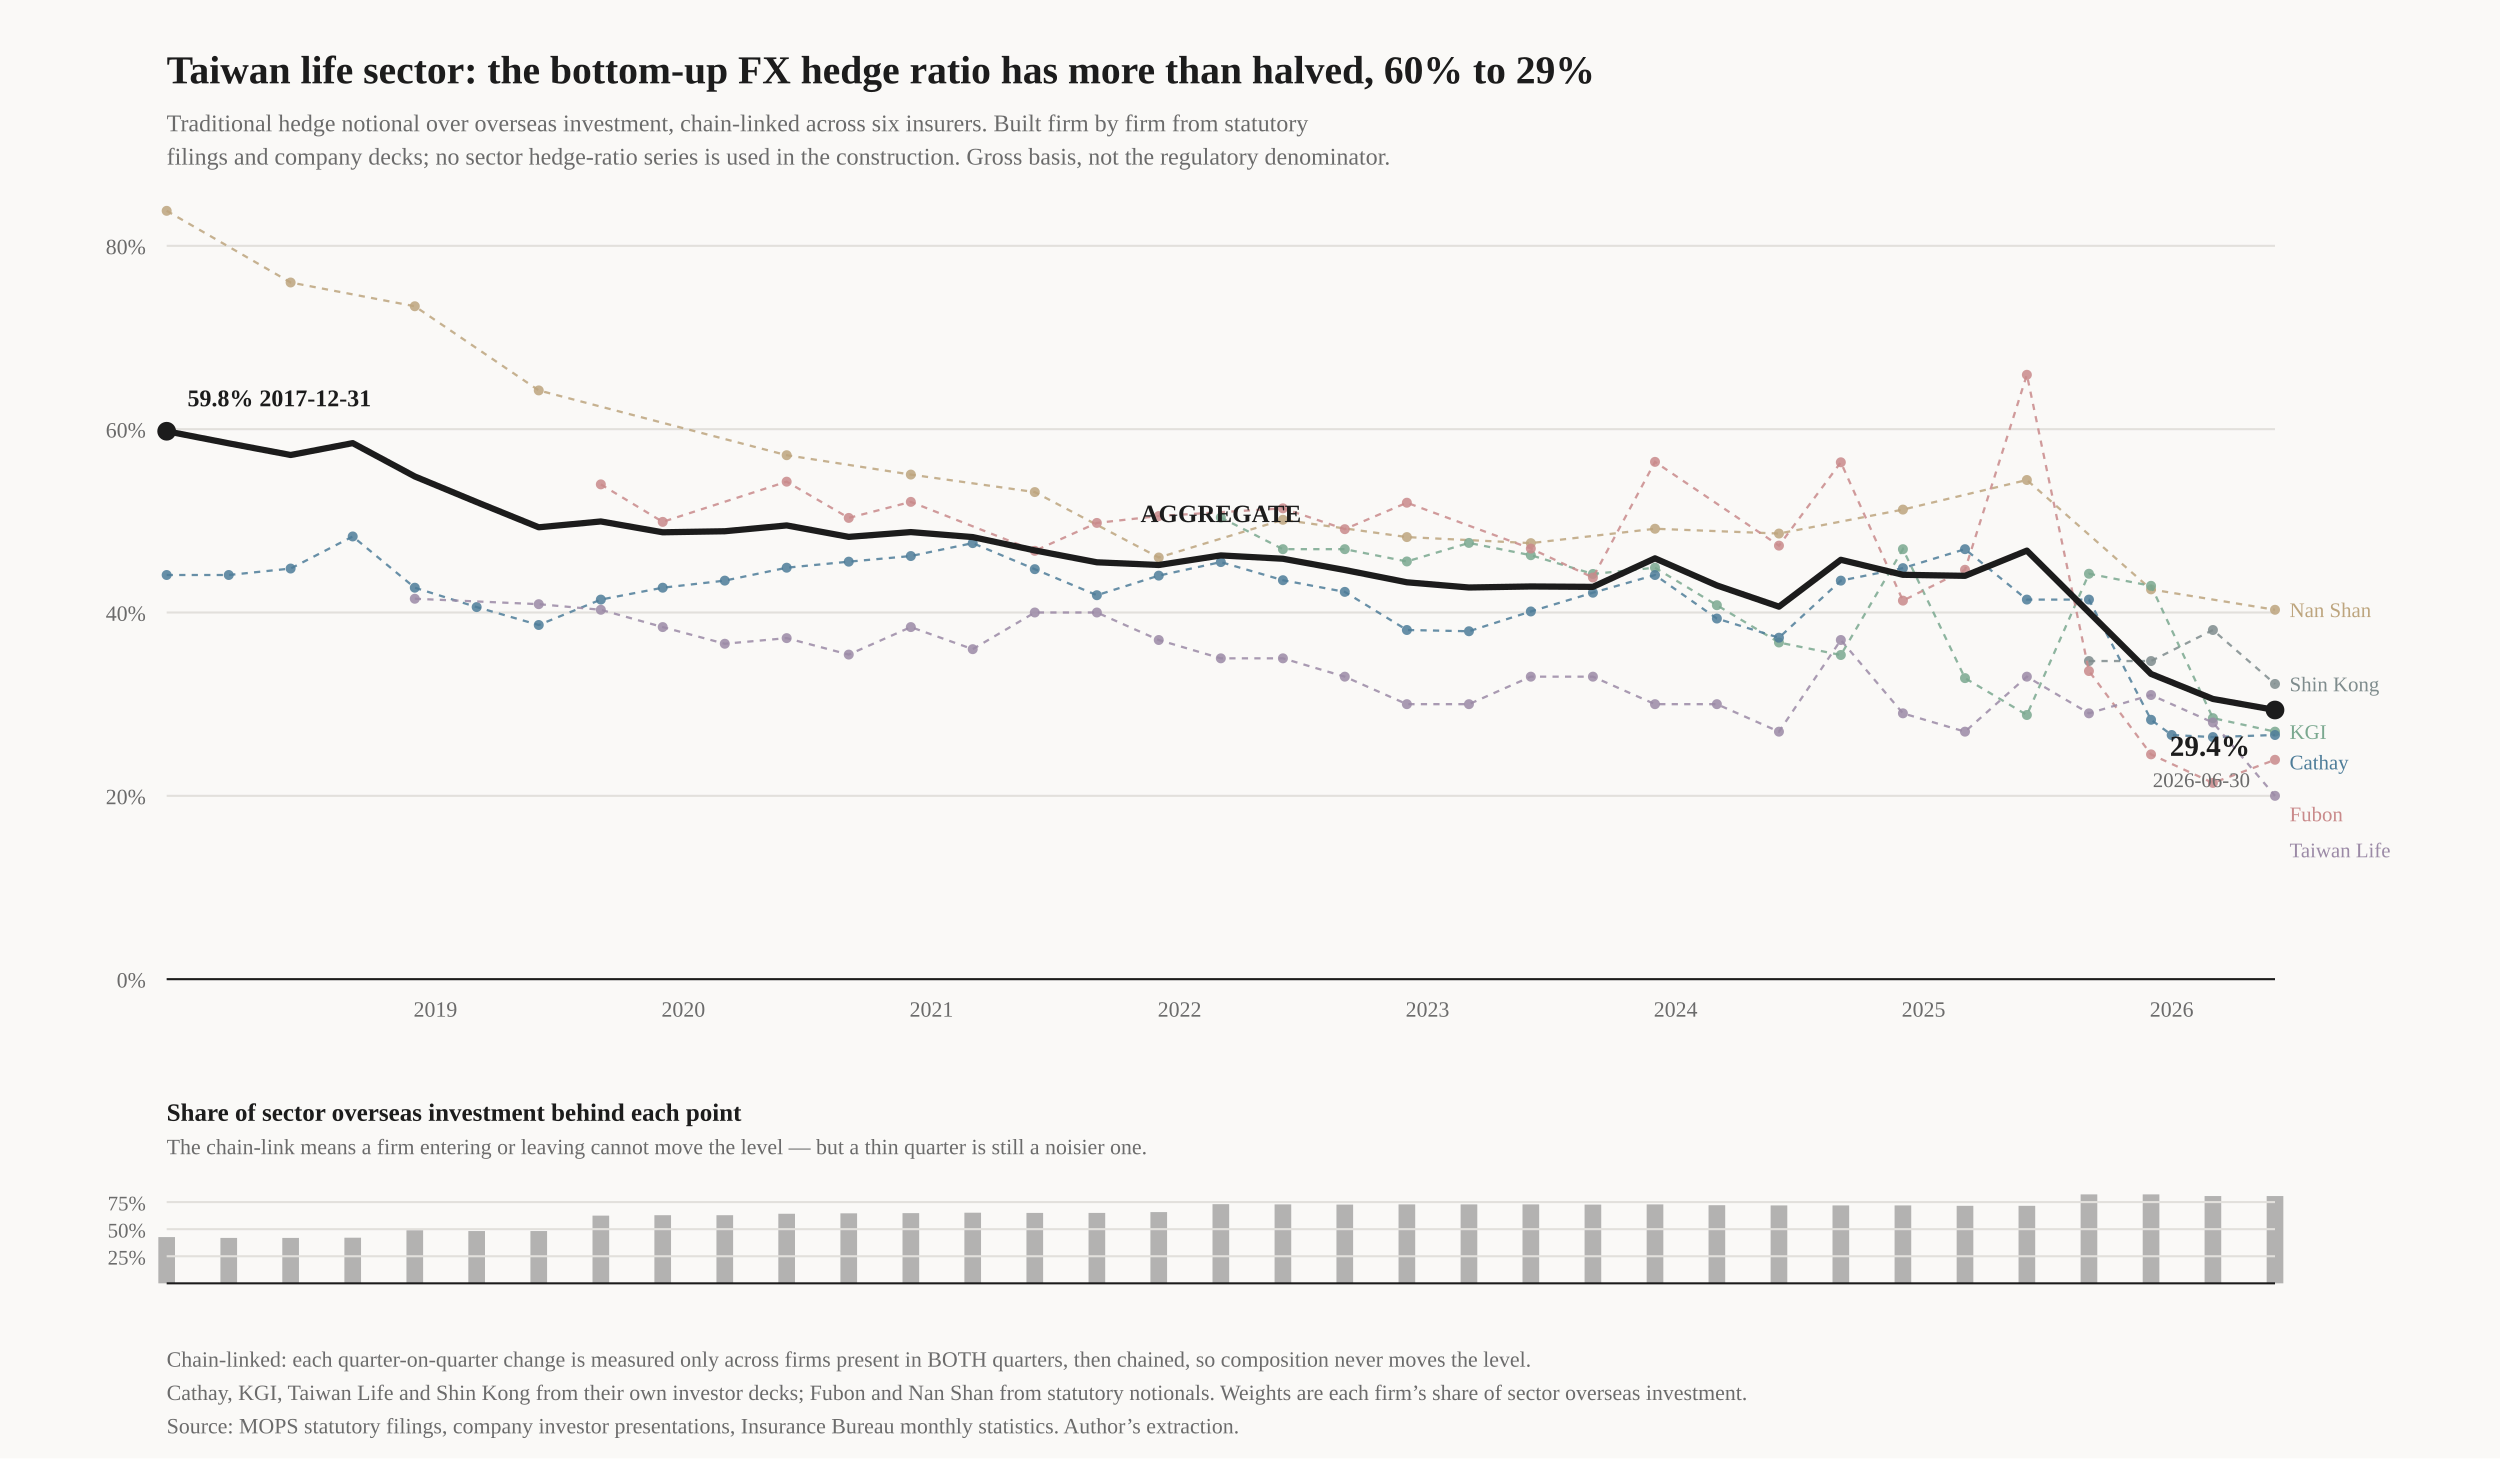
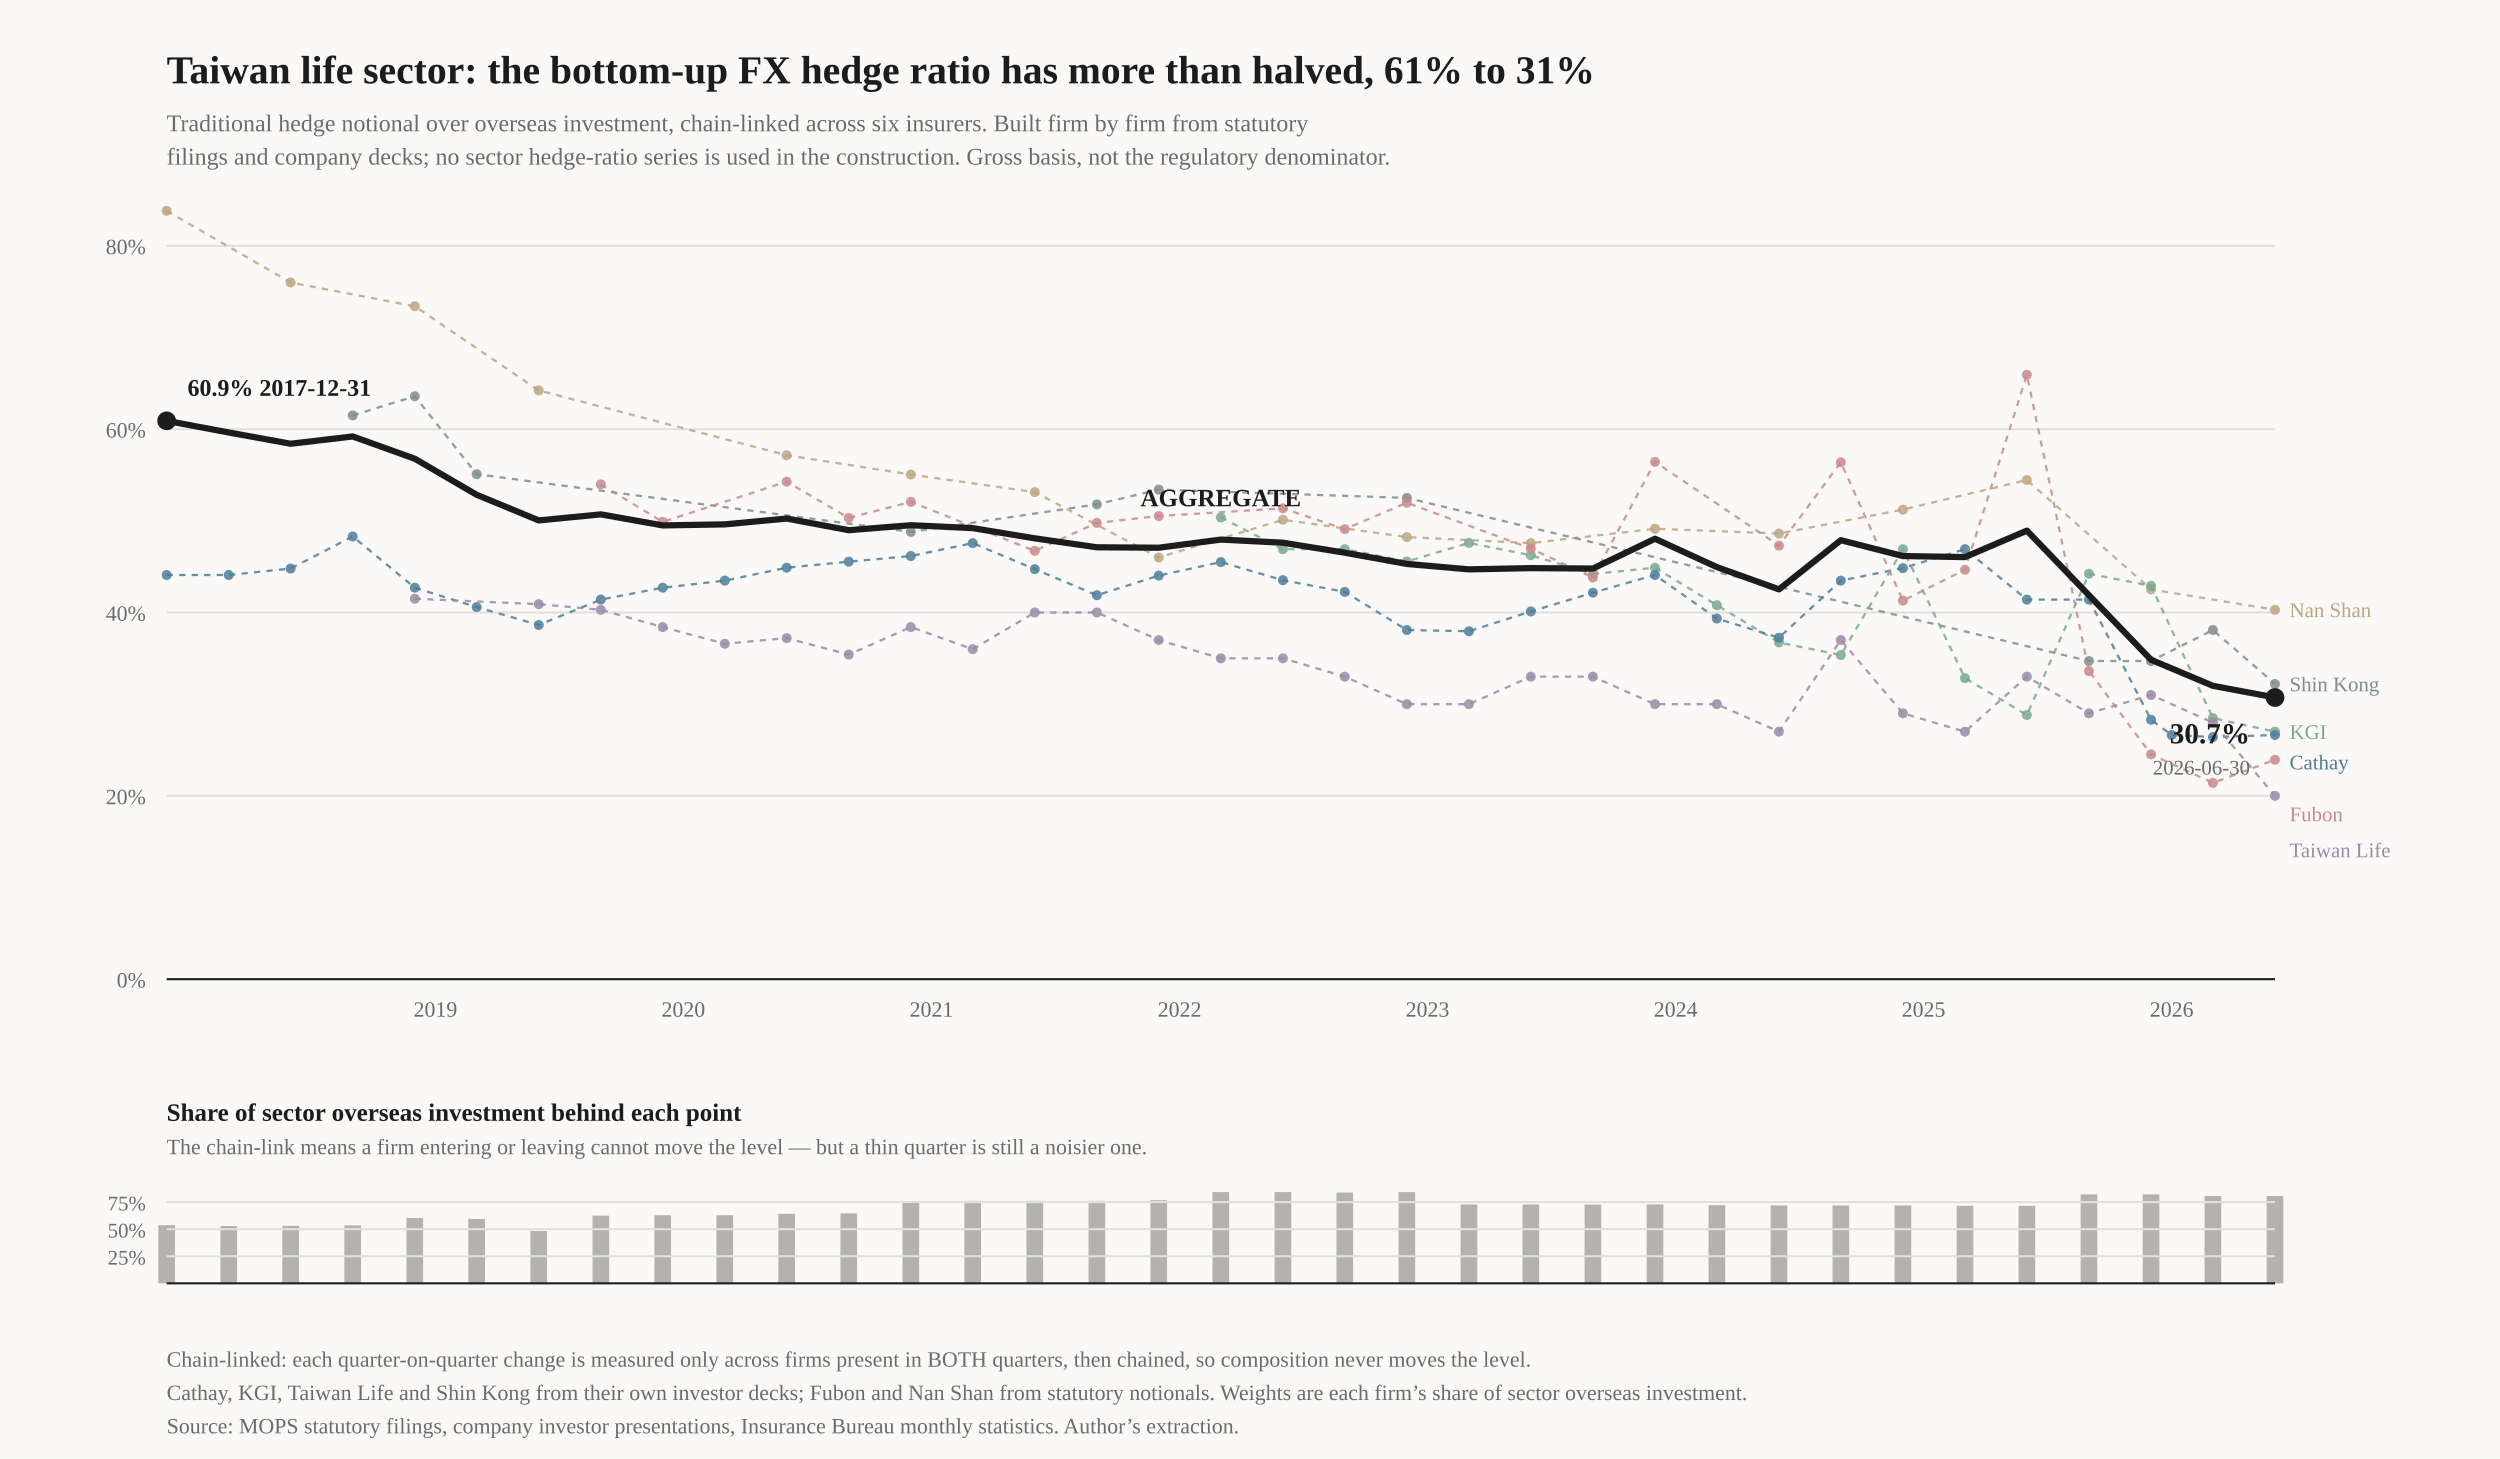
<svg xmlns="http://www.w3.org/2000/svg" width="1200" height="700" viewBox="0 0 1200 700">
  <rect width="1200" height="700" fill="#faf9f7" />
-   <text x="80.0" y="40.0" font-size="19" fill="#1c1c1c" text-anchor="start" font-weight="bold" font-family="Georgia,'Times New Roman',serif">Taiwan life sector: the bottom-up FX hedge ratio has more than halved, 60% to 29%</text>
+   <text x="80.0" y="40.0" font-size="19" fill="#1c1c1c" text-anchor="start" font-weight="bold" font-family="Georgia,'Times New Roman',serif">Taiwan life sector: the bottom-up FX hedge ratio has more than halved, 61% to 31%</text>
  <text x="80.0" y="63.0" font-size="11.5" fill="#6b6b6b" text-anchor="start" font-weight="normal" font-family="Georgia,'Times New Roman',serif">Traditional hedge notional over overseas investment, chain-linked across six insurers. Built firm by firm from statutory</text>
  <text x="80.0" y="79.0" font-size="11.5" fill="#6b6b6b" text-anchor="start" font-weight="normal" font-family="Georgia,'Times New Roman',serif">filings and company decks; no sector hedge-ratio series is used in the construction. Gross basis, not the regulatory denominator.</text>
  <line x1="80" y1="470.0" x2="1092" y2="470.0" stroke="#e2e0dc" stroke-width="1" />
  <text x="70.0" y="474.0" font-size="10.5" fill="#6b6b6b" text-anchor="end" font-weight="normal" font-family="Georgia,'Times New Roman',serif">0%</text>
  <line x1="80" y1="382.0" x2="1092" y2="382.0" stroke="#e2e0dc" stroke-width="1" />
  <text x="70.0" y="386.0" font-size="10.5" fill="#6b6b6b" text-anchor="end" font-weight="normal" font-family="Georgia,'Times New Roman',serif">20%</text>
  <line x1="80" y1="294.0" x2="1092" y2="294.0" stroke="#e2e0dc" stroke-width="1" />
  <text x="70.0" y="298.0" font-size="10.5" fill="#6b6b6b" text-anchor="end" font-weight="normal" font-family="Georgia,'Times New Roman',serif">40%</text>
  <line x1="80" y1="206.0" x2="1092" y2="206.0" stroke="#e2e0dc" stroke-width="1" />
  <text x="70.0" y="210.0" font-size="10.5" fill="#6b6b6b" text-anchor="end" font-weight="normal" font-family="Georgia,'Times New Roman',serif">60%</text>
  <line x1="80" y1="118.0" x2="1092" y2="118.0" stroke="#e2e0dc" stroke-width="1" />
  <text x="70.0" y="122.0" font-size="10.5" fill="#6b6b6b" text-anchor="end" font-weight="normal" font-family="Georgia,'Times New Roman',serif">80%</text>
  <text x="209.0" y="488.0" font-size="10.5" fill="#6b6b6b" text-anchor="middle" font-weight="normal" font-family="Georgia,'Times New Roman',serif">2019</text>
  <text x="328.0" y="488.0" font-size="10.5" fill="#6b6b6b" text-anchor="middle" font-weight="normal" font-family="Georgia,'Times New Roman',serif">2020</text>
  <text x="447.1" y="488.0" font-size="10.5" fill="#6b6b6b" text-anchor="middle" font-weight="normal" font-family="Georgia,'Times New Roman',serif">2021</text>
  <text x="566.2" y="488.0" font-size="10.5" fill="#6b6b6b" text-anchor="middle" font-weight="normal" font-family="Georgia,'Times New Roman',serif">2022</text>
  <text x="685.2" y="488.0" font-size="10.5" fill="#6b6b6b" text-anchor="middle" font-weight="normal" font-family="Georgia,'Times New Roman',serif">2023</text>
  <text x="804.3" y="488.0" font-size="10.5" fill="#6b6b6b" text-anchor="middle" font-weight="normal" font-family="Georgia,'Times New Roman',serif">2024</text>
  <text x="923.3" y="488.0" font-size="10.5" fill="#6b6b6b" text-anchor="middle" font-weight="normal" font-family="Georgia,'Times New Roman',serif">2025</text>
  <text x="1042.4" y="488.0" font-size="10.5" fill="#6b6b6b" text-anchor="middle" font-weight="normal" font-family="Georgia,'Times New Roman',serif">2026</text>
  <line x1="80" y1="470" x2="1092" y2="470" stroke="#1c1c1c" stroke-width="1" />
  <polyline points="80.0,101.2 139.5,135.6 199.1,147.0 258.6,187.4 377.6,218.5 437.2,227.8 496.7,236.2 556.2,267.6 615.8,249.5 675.3,257.8 734.8,260.7 794.4,253.8 853.9,256.1 913.4,244.6 972.9,230.4 1032.5,282.9 1092.0,292.7" fill="none" stroke="#bda57e" stroke-width="1.1" stroke-dasharray="3 3" opacity="0.85" />
  <circle cx="80.0" cy="101.2" r="2.4" fill="#bda57e" opacity="0.85" />
  <circle cx="139.5" cy="135.6" r="2.4" fill="#bda57e" opacity="0.85" />
  <circle cx="199.1" cy="147.0" r="2.4" fill="#bda57e" opacity="0.85" />
  <circle cx="258.6" cy="187.4" r="2.4" fill="#bda57e" opacity="0.85" />
  <circle cx="377.6" cy="218.5" r="2.4" fill="#bda57e" opacity="0.85" />
  <circle cx="437.2" cy="227.8" r="2.4" fill="#bda57e" opacity="0.85" />
  <circle cx="496.7" cy="236.2" r="2.4" fill="#bda57e" opacity="0.85" />
  <circle cx="556.2" cy="267.6" r="2.4" fill="#bda57e" opacity="0.85" />
  <circle cx="615.8" cy="249.5" r="2.4" fill="#bda57e" opacity="0.85" />
  <circle cx="675.3" cy="257.8" r="2.4" fill="#bda57e" opacity="0.85" />
  <circle cx="734.8" cy="260.7" r="2.4" fill="#bda57e" opacity="0.85" />
  <circle cx="794.4" cy="253.8" r="2.4" fill="#bda57e" opacity="0.85" />
  <circle cx="853.9" cy="256.1" r="2.4" fill="#bda57e" opacity="0.85" />
  <circle cx="913.4" cy="244.6" r="2.4" fill="#bda57e" opacity="0.85" />
  <circle cx="972.9" cy="230.4" r="2.4" fill="#bda57e" opacity="0.85" />
  <circle cx="1032.5" cy="282.9" r="2.4" fill="#bda57e" opacity="0.85" />
  <circle cx="1092.0" cy="292.7" r="2.4" fill="#bda57e" opacity="0.85" />
  <text x="1099.0" y="296.2" font-size="10" fill="#bda57e" text-anchor="start" font-weight="normal" font-family="Georgia,'Times New Roman',serif">Nan Shan</text>
-   <polyline points="1002.7,317.3 1032.5,317.3 1062.2,302.4 1092.0,328.3" fill="none" stroke="#7f8c8d" stroke-width="1.1" stroke-dasharray="3 3" opacity="0.85" />
+   <polyline points="169.3,199.4 199.1,190.2 228.8,227.6 437.2,255.3 526.5,242.1 556.2,235.0 675.3,239.0 1002.7,317.3 1032.5,317.3 1062.2,302.4 1092.0,328.3" fill="none" stroke="#7f8c8d" stroke-width="1.1" stroke-dasharray="3 3" opacity="0.85" />
+   <circle cx="169.3" cy="199.4" r="2.4" fill="#7f8c8d" opacity="0.85" />
+   <circle cx="199.1" cy="190.2" r="2.4" fill="#7f8c8d" opacity="0.85" />
+   <circle cx="228.8" cy="227.6" r="2.4" fill="#7f8c8d" opacity="0.85" />
+   <circle cx="437.2" cy="255.3" r="2.4" fill="#7f8c8d" opacity="0.85" />
+   <circle cx="526.5" cy="242.1" r="2.4" fill="#7f8c8d" opacity="0.85" />
+   <circle cx="556.2" cy="235.0" r="2.4" fill="#7f8c8d" opacity="0.85" />
+   <circle cx="675.3" cy="239.0" r="2.4" fill="#7f8c8d" opacity="0.85" />
  <circle cx="1002.7" cy="317.3" r="2.4" fill="#7f8c8d" opacity="0.85" />
  <circle cx="1032.5" cy="317.3" r="2.4" fill="#7f8c8d" opacity="0.85" />
  <circle cx="1062.2" cy="302.4" r="2.4" fill="#7f8c8d" opacity="0.85" />
  <circle cx="1092.0" cy="328.3" r="2.4" fill="#7f8c8d" opacity="0.85" />
  <text x="1099.0" y="331.8" font-size="10" fill="#7f8c8d" text-anchor="start" font-weight="normal" font-family="Georgia,'Times New Roman',serif">Shin Kong</text>
  <polyline points="586.0,248.4 615.8,263.6 645.5,263.6 675.3,269.5 705.1,260.6 734.8,266.5 764.6,275.5 794.4,272.5 824.1,290.5 853.9,308.4 883.6,314.4 913.4,263.6 943.2,325.5 972.9,343.2 1002.7,275.4 1032.5,281.2 1062.2,344.7 1092.0,351.2" fill="none" stroke="#7aa88f" stroke-width="1.1" stroke-dasharray="3 3" opacity="0.85" />
  <circle cx="586.0" cy="248.4" r="2.4" fill="#7aa88f" opacity="0.85" />
  <circle cx="615.8" cy="263.6" r="2.4" fill="#7aa88f" opacity="0.85" />
  <circle cx="645.5" cy="263.6" r="2.4" fill="#7aa88f" opacity="0.85" />
  <circle cx="675.3" cy="269.5" r="2.4" fill="#7aa88f" opacity="0.85" />
  <circle cx="705.1" cy="260.6" r="2.4" fill="#7aa88f" opacity="0.85" />
  <circle cx="734.8" cy="266.5" r="2.4" fill="#7aa88f" opacity="0.85" />
  <circle cx="764.6" cy="275.5" r="2.4" fill="#7aa88f" opacity="0.85" />
  <circle cx="794.4" cy="272.5" r="2.4" fill="#7aa88f" opacity="0.85" />
  <circle cx="824.1" cy="290.5" r="2.4" fill="#7aa88f" opacity="0.85" />
  <circle cx="853.9" cy="308.4" r="2.4" fill="#7aa88f" opacity="0.85" />
  <circle cx="883.6" cy="314.4" r="2.4" fill="#7aa88f" opacity="0.85" />
  <circle cx="913.4" cy="263.6" r="2.4" fill="#7aa88f" opacity="0.85" />
  <circle cx="943.2" cy="325.5" r="2.4" fill="#7aa88f" opacity="0.85" />
  <circle cx="972.9" cy="343.2" r="2.4" fill="#7aa88f" opacity="0.85" />
  <circle cx="1002.7" cy="275.4" r="2.4" fill="#7aa88f" opacity="0.85" />
  <circle cx="1032.5" cy="281.2" r="2.4" fill="#7aa88f" opacity="0.85" />
  <circle cx="1062.2" cy="344.7" r="2.4" fill="#7aa88f" opacity="0.85" />
  <circle cx="1092.0" cy="351.2" r="2.4" fill="#7aa88f" opacity="0.85" />
  <text x="1099.0" y="354.7" font-size="10" fill="#7aa88f" text-anchor="start" font-weight="normal" font-family="Georgia,'Times New Roman',serif">KGI</text>
  <polyline points="80.0,276.0 109.8,276.0 139.5,272.9 169.3,257.5 199.1,282.1 228.8,291.4 258.6,300.0 288.4,287.8 318.1,282.1 347.9,278.7 377.6,272.5 407.4,269.6 437.2,266.9 466.9,260.7 496.7,273.2 526.5,285.7 556.2,276.3 586.0,269.8 615.8,278.5 645.5,284.1 675.3,302.4 705.1,303.0 734.8,293.5 764.6,284.5 794.4,276.0 824.1,296.9 853.9,306.1 883.6,278.7 913.4,272.7 943.2,263.6 972.9,287.8 1002.7,287.8 1032.5,345.5 1042.4,352.8 1062.2,353.8 1092.0,352.8" fill="none" stroke="#4e7d99" stroke-width="1.1" stroke-dasharray="3 3" opacity="0.85" />
  <circle cx="80.0" cy="276.0" r="2.4" fill="#4e7d99" opacity="0.85" />
  <circle cx="109.8" cy="276.0" r="2.4" fill="#4e7d99" opacity="0.85" />
  <circle cx="139.5" cy="272.9" r="2.4" fill="#4e7d99" opacity="0.85" />
  <circle cx="169.3" cy="257.5" r="2.4" fill="#4e7d99" opacity="0.85" />
  <circle cx="199.1" cy="282.1" r="2.4" fill="#4e7d99" opacity="0.85" />
  <circle cx="228.8" cy="291.4" r="2.4" fill="#4e7d99" opacity="0.85" />
  <circle cx="258.6" cy="300.0" r="2.4" fill="#4e7d99" opacity="0.85" />
  <circle cx="288.4" cy="287.8" r="2.4" fill="#4e7d99" opacity="0.85" />
  <circle cx="318.1" cy="282.1" r="2.4" fill="#4e7d99" opacity="0.85" />
  <circle cx="347.9" cy="278.7" r="2.4" fill="#4e7d99" opacity="0.85" />
  <circle cx="377.6" cy="272.5" r="2.4" fill="#4e7d99" opacity="0.85" />
  <circle cx="407.4" cy="269.6" r="2.4" fill="#4e7d99" opacity="0.85" />
  <circle cx="437.2" cy="266.9" r="2.4" fill="#4e7d99" opacity="0.85" />
  <circle cx="466.9" cy="260.7" r="2.4" fill="#4e7d99" opacity="0.85" />
  <circle cx="496.7" cy="273.2" r="2.4" fill="#4e7d99" opacity="0.85" />
  <circle cx="526.5" cy="285.7" r="2.4" fill="#4e7d99" opacity="0.85" />
  <circle cx="556.2" cy="276.3" r="2.4" fill="#4e7d99" opacity="0.85" />
  <circle cx="586.0" cy="269.8" r="2.4" fill="#4e7d99" opacity="0.85" />
  <circle cx="615.8" cy="278.5" r="2.4" fill="#4e7d99" opacity="0.85" />
  <circle cx="645.5" cy="284.1" r="2.4" fill="#4e7d99" opacity="0.85" />
  <circle cx="675.3" cy="302.4" r="2.4" fill="#4e7d99" opacity="0.85" />
  <circle cx="705.1" cy="303.0" r="2.4" fill="#4e7d99" opacity="0.85" />
  <circle cx="734.8" cy="293.5" r="2.4" fill="#4e7d99" opacity="0.85" />
  <circle cx="764.6" cy="284.5" r="2.4" fill="#4e7d99" opacity="0.85" />
  <circle cx="794.4" cy="276.0" r="2.4" fill="#4e7d99" opacity="0.85" />
  <circle cx="824.1" cy="296.9" r="2.4" fill="#4e7d99" opacity="0.85" />
  <circle cx="853.9" cy="306.1" r="2.4" fill="#4e7d99" opacity="0.85" />
  <circle cx="883.6" cy="278.7" r="2.4" fill="#4e7d99" opacity="0.85" />
  <circle cx="913.4" cy="272.7" r="2.4" fill="#4e7d99" opacity="0.85" />
  <circle cx="943.2" cy="263.6" r="2.4" fill="#4e7d99" opacity="0.85" />
  <circle cx="972.9" cy="287.8" r="2.4" fill="#4e7d99" opacity="0.85" />
  <circle cx="1002.7" cy="287.8" r="2.4" fill="#4e7d99" opacity="0.85" />
  <circle cx="1032.5" cy="345.5" r="2.4" fill="#4e7d99" opacity="0.85" />
  <circle cx="1042.4" cy="352.8" r="2.4" fill="#4e7d99" opacity="0.85" />
  <circle cx="1062.2" cy="353.8" r="2.4" fill="#4e7d99" opacity="0.85" />
  <circle cx="1092.0" cy="352.8" r="2.4" fill="#4e7d99" opacity="0.85" />
  <text x="1099.0" y="369.3" font-size="10" fill="#4e7d99" text-anchor="start" font-weight="normal" font-family="Georgia,'Times New Roman',serif">Cathay</text>
  <polyline points="288.4,232.5 318.1,250.5 377.6,231.2 407.4,248.6 437.2,240.9 496.7,264.4 526.5,251.0 556.2,247.7 615.8,244.0 645.5,254.0 675.3,241.3 734.8,263.3 764.6,277.2 794.4,221.7 853.9,261.9 883.6,221.9 913.4,288.3 943.2,273.5 972.9,179.9 1002.7,322.1 1032.5,362.1 1062.2,375.8 1092.0,364.7" fill="none" stroke="#c98a8b" stroke-width="1.1" stroke-dasharray="3 3" opacity="0.85" />
  <circle cx="288.4" cy="232.5" r="2.4" fill="#c98a8b" opacity="0.85" />
  <circle cx="318.1" cy="250.5" r="2.4" fill="#c98a8b" opacity="0.85" />
  <circle cx="377.6" cy="231.2" r="2.4" fill="#c98a8b" opacity="0.85" />
  <circle cx="407.4" cy="248.6" r="2.4" fill="#c98a8b" opacity="0.85" />
  <circle cx="437.2" cy="240.9" r="2.4" fill="#c98a8b" opacity="0.85" />
  <circle cx="496.7" cy="264.4" r="2.4" fill="#c98a8b" opacity="0.85" />
  <circle cx="526.5" cy="251.0" r="2.4" fill="#c98a8b" opacity="0.85" />
  <circle cx="556.2" cy="247.7" r="2.4" fill="#c98a8b" opacity="0.85" />
  <circle cx="615.8" cy="244.0" r="2.4" fill="#c98a8b" opacity="0.85" />
  <circle cx="645.5" cy="254.0" r="2.4" fill="#c98a8b" opacity="0.85" />
  <circle cx="675.3" cy="241.3" r="2.4" fill="#c98a8b" opacity="0.85" />
  <circle cx="734.8" cy="263.3" r="2.4" fill="#c98a8b" opacity="0.85" />
  <circle cx="764.6" cy="277.2" r="2.4" fill="#c98a8b" opacity="0.85" />
  <circle cx="794.4" cy="221.7" r="2.4" fill="#c98a8b" opacity="0.85" />
  <circle cx="853.9" cy="261.9" r="2.4" fill="#c98a8b" opacity="0.85" />
  <circle cx="883.6" cy="221.9" r="2.4" fill="#c98a8b" opacity="0.85" />
  <circle cx="913.4" cy="288.3" r="2.4" fill="#c98a8b" opacity="0.85" />
  <circle cx="943.2" cy="273.5" r="2.4" fill="#c98a8b" opacity="0.85" />
  <circle cx="972.9" cy="179.9" r="2.4" fill="#c98a8b" opacity="0.85" />
  <circle cx="1002.7" cy="322.1" r="2.4" fill="#c98a8b" opacity="0.85" />
  <circle cx="1032.5" cy="362.1" r="2.4" fill="#c98a8b" opacity="0.85" />
  <circle cx="1062.2" cy="375.8" r="2.4" fill="#c98a8b" opacity="0.85" />
  <circle cx="1092.0" cy="364.7" r="2.4" fill="#c98a8b" opacity="0.85" />
  <text x="1099.0" y="394.2" font-size="10" fill="#c98a8b" text-anchor="start" font-weight="normal" font-family="Georgia,'Times New Roman',serif">Fubon</text>
  <polyline points="199.1,287.4 258.6,290.0 288.4,292.7 318.1,301.0 347.9,309.0 377.6,306.3 407.4,314.2 437.2,301.0 466.9,311.6 496.7,294.0 526.5,294.0 556.2,307.2 586.0,316.0 615.8,316.0 645.5,324.8 675.3,338.0 705.1,338.0 734.8,324.8 764.6,324.8 794.4,338.0 824.1,338.0 853.9,351.2 883.6,307.2 913.4,342.4 943.2,351.2 972.9,324.8 1002.7,342.4 1032.5,333.6 1062.2,346.8 1092.0,382.0" fill="none" stroke="#9b8aa6" stroke-width="1.1" stroke-dasharray="3 3" opacity="0.85" />
  <circle cx="199.1" cy="287.4" r="2.4" fill="#9b8aa6" opacity="0.85" />
  <circle cx="258.6" cy="290.0" r="2.4" fill="#9b8aa6" opacity="0.85" />
  <circle cx="288.4" cy="292.7" r="2.4" fill="#9b8aa6" opacity="0.85" />
  <circle cx="318.1" cy="301.0" r="2.4" fill="#9b8aa6" opacity="0.85" />
  <circle cx="347.9" cy="309.0" r="2.4" fill="#9b8aa6" opacity="0.85" />
  <circle cx="377.6" cy="306.3" r="2.4" fill="#9b8aa6" opacity="0.85" />
  <circle cx="407.4" cy="314.2" r="2.4" fill="#9b8aa6" opacity="0.85" />
  <circle cx="437.2" cy="301.0" r="2.4" fill="#9b8aa6" opacity="0.85" />
  <circle cx="466.9" cy="311.6" r="2.4" fill="#9b8aa6" opacity="0.85" />
  <circle cx="496.7" cy="294.0" r="2.4" fill="#9b8aa6" opacity="0.85" />
  <circle cx="526.5" cy="294.0" r="2.4" fill="#9b8aa6" opacity="0.85" />
  <circle cx="556.2" cy="307.2" r="2.4" fill="#9b8aa6" opacity="0.85" />
  <circle cx="586.0" cy="316.0" r="2.4" fill="#9b8aa6" opacity="0.85" />
  <circle cx="615.8" cy="316.0" r="2.4" fill="#9b8aa6" opacity="0.85" />
  <circle cx="645.5" cy="324.8" r="2.4" fill="#9b8aa6" opacity="0.85" />
  <circle cx="675.3" cy="338.0" r="2.4" fill="#9b8aa6" opacity="0.85" />
  <circle cx="705.1" cy="338.0" r="2.4" fill="#9b8aa6" opacity="0.85" />
  <circle cx="734.8" cy="324.8" r="2.4" fill="#9b8aa6" opacity="0.85" />
  <circle cx="764.6" cy="324.8" r="2.4" fill="#9b8aa6" opacity="0.85" />
  <circle cx="794.4" cy="338.0" r="2.4" fill="#9b8aa6" opacity="0.85" />
  <circle cx="824.1" cy="338.0" r="2.4" fill="#9b8aa6" opacity="0.85" />
  <circle cx="853.9" cy="351.2" r="2.4" fill="#9b8aa6" opacity="0.85" />
  <circle cx="883.6" cy="307.2" r="2.4" fill="#9b8aa6" opacity="0.85" />
  <circle cx="913.4" cy="342.4" r="2.4" fill="#9b8aa6" opacity="0.85" />
  <circle cx="943.2" cy="351.2" r="2.4" fill="#9b8aa6" opacity="0.85" />
  <circle cx="972.9" cy="324.8" r="2.4" fill="#9b8aa6" opacity="0.85" />
  <circle cx="1002.7" cy="342.4" r="2.4" fill="#9b8aa6" opacity="0.85" />
  <circle cx="1032.5" cy="333.6" r="2.4" fill="#9b8aa6" opacity="0.85" />
  <circle cx="1062.2" cy="346.8" r="2.4" fill="#9b8aa6" opacity="0.85" />
  <circle cx="1092.0" cy="382.0" r="2.4" fill="#9b8aa6" opacity="0.85" />
  <text x="1099.0" y="411.5" font-size="10" fill="#9b8aa6" text-anchor="start" font-weight="normal" font-family="Georgia,'Times New Roman',serif">Taiwan Life</text>
-   <polyline points="80.0,207.0 109.8,212.8 139.5,218.4 169.3,212.7 199.1,228.7 228.8,241.0 258.6,253.1 288.4,250.3 318.1,255.5 347.9,255.0 377.6,252.2 407.4,257.7 437.2,255.4 466.9,257.8 496.7,264.2 526.5,269.9 556.2,271.2 586.0,266.6 615.8,268.2 645.5,273.6 675.3,279.5 705.1,282.0 734.8,281.5 764.6,281.7 794.4,268.0 824.1,281.0 853.9,291.2 883.6,268.7 913.4,275.9 943.2,276.4 972.9,264.3 1002.7,293.9 1032.5,323.5 1062.2,335.5 1092.0,340.8" fill="none" stroke="#1c1c1c" stroke-width="3" stroke-linejoin="round" />
-   <circle cx="80.0" cy="207.0" r="4.5" fill="#1c1c1c" />
-   <circle cx="1092.0" cy="340.8" r="4.5" fill="#1c1c1c" />
-   <text x="90.0" y="195.0" font-size="11.5" fill="#1c1c1c" text-anchor="start" font-weight="bold" font-family="Georgia,'Times New Roman',serif">59.8%  2017-12-31</text>
-   <text x="1080.0" y="362.8" font-size="14" fill="#1c1c1c" text-anchor="end" font-weight="bold" font-family="Georgia,'Times New Roman',serif">29.4%</text>
-   <text x="1080.0" y="377.8" font-size="10" fill="#6b6b6b" text-anchor="end" font-weight="normal" font-family="Georgia,'Times New Roman',serif">2026-06-30</text>
-   <text x="586.0" y="250.6" font-size="12" fill="#1c1c1c" text-anchor="middle" font-weight="bold" font-family="Georgia,'Times New Roman',serif">AGGREGATE</text>
+   <polyline points="80.0,202.0 109.8,207.6 139.5,213.0 169.3,209.5 199.1,220.2 228.8,237.5 258.6,249.8 288.4,246.9 318.1,252.2 347.9,251.7 377.6,248.9 407.4,254.5 437.2,252.1 466.9,253.5 496.7,258.4 526.5,262.7 556.2,262.9 586.0,259.0 615.8,260.5 645.5,265.3 675.3,270.7 705.1,273.3 734.8,272.7 764.6,272.9 794.4,258.6 824.1,272.2 853.9,282.9 883.6,259.3 913.4,266.9 943.2,267.4 972.9,254.7 1002.7,285.7 1032.5,316.7 1062.2,329.2 1092.0,334.8" fill="none" stroke="#1c1c1c" stroke-width="3" stroke-linejoin="round" />
+   <circle cx="80.0" cy="202.0" r="4.5" fill="#1c1c1c" />
+   <circle cx="1092.0" cy="334.8" r="4.5" fill="#1c1c1c" />
+   <text x="90.0" y="190.0" font-size="11.5" fill="#1c1c1c" text-anchor="start" font-weight="bold" font-family="Georgia,'Times New Roman',serif">60.9%  2017-12-31</text>
+   <text x="1080.0" y="356.8" font-size="14" fill="#1c1c1c" text-anchor="end" font-weight="bold" font-family="Georgia,'Times New Roman',serif">30.7%</text>
+   <text x="1080.0" y="371.8" font-size="10" fill="#6b6b6b" text-anchor="end" font-weight="normal" font-family="Georgia,'Times New Roman',serif">2026-06-30</text>
+   <text x="586.0" y="243.0" font-size="12" fill="#1c1c1c" text-anchor="middle" font-weight="bold" font-family="Georgia,'Times New Roman',serif">AGGREGATE</text>
  <text x="80.0" y="538.0" font-size="12" fill="#1c1c1c" text-anchor="start" font-weight="bold" font-family="Georgia,'Times New Roman',serif">Share of sector overseas investment behind each point</text>
  <text x="80.0" y="554.0" font-size="10.5" fill="#6b6b6b" text-anchor="start" font-weight="normal" font-family="Georgia,'Times New Roman',serif">The chain-link means a firm entering or leaving cannot move the level — but a thin quarter is still a noisier one.</text>
-   <rect x="76.0" y="593.8" width="8" height="22.2" fill="#6b6b6b" opacity="0.5" />
-   <rect x="105.8" y="594.2" width="8" height="21.8" fill="#6b6b6b" opacity="0.5" />
-   <rect x="135.5" y="594.2" width="8" height="21.8" fill="#6b6b6b" opacity="0.5" />
-   <rect x="165.3" y="594.1" width="8" height="21.9" fill="#6b6b6b" opacity="0.5" />
-   <rect x="195.1" y="590.5" width="8" height="25.5" fill="#6b6b6b" opacity="0.5" />
-   <rect x="224.8" y="590.9" width="8" height="25.1" fill="#6b6b6b" opacity="0.5" />
+   <rect x="76.0" y="588.1" width="8" height="27.9" fill="#6b6b6b" opacity="0.5" />
+   <rect x="105.8" y="588.5" width="8" height="27.5" fill="#6b6b6b" opacity="0.5" />
+   <rect x="135.5" y="588.4" width="8" height="27.6" fill="#6b6b6b" opacity="0.5" />
+   <rect x="165.3" y="588.2" width="8" height="27.8" fill="#6b6b6b" opacity="0.5" />
+   <rect x="195.1" y="584.6" width="8" height="31.4" fill="#6b6b6b" opacity="0.5" />
+   <rect x="224.8" y="585.1" width="8" height="30.9" fill="#6b6b6b" opacity="0.5" />
  <rect x="254.6" y="590.9" width="8" height="25.1" fill="#6b6b6b" opacity="0.5" />
  <rect x="284.4" y="583.5" width="8" height="32.5" fill="#6b6b6b" opacity="0.5" />
  <rect x="314.1" y="583.3" width="8" height="32.7" fill="#6b6b6b" opacity="0.5" />
  <rect x="343.9" y="583.3" width="8" height="32.7" fill="#6b6b6b" opacity="0.5" />
  <rect x="373.6" y="582.6" width="8" height="33.4" fill="#6b6b6b" opacity="0.5" />
  <rect x="403.4" y="582.4" width="8" height="33.6" fill="#6b6b6b" opacity="0.5" />
-   <rect x="433.2" y="582.3" width="8" height="33.7" fill="#6b6b6b" opacity="0.5" />
-   <rect x="462.9" y="582.1" width="8" height="33.9" fill="#6b6b6b" opacity="0.5" />
-   <rect x="492.7" y="582.2" width="8" height="33.8" fill="#6b6b6b" opacity="0.5" />
-   <rect x="522.5" y="582.2" width="8" height="33.8" fill="#6b6b6b" opacity="0.5" />
-   <rect x="552.2" y="581.8" width="8" height="34.2" fill="#6b6b6b" opacity="0.5" />
-   <rect x="582.0" y="578.0" width="8" height="38.0" fill="#6b6b6b" opacity="0.5" />
-   <rect x="611.8" y="578.1" width="8" height="37.9" fill="#6b6b6b" opacity="0.5" />
-   <rect x="641.5" y="578.2" width="8" height="37.8" fill="#6b6b6b" opacity="0.5" />
-   <rect x="671.3" y="578.1" width="8" height="37.9" fill="#6b6b6b" opacity="0.5" />
+   <rect x="433.2" y="576.6" width="8" height="39.4" fill="#6b6b6b" opacity="0.5" />
+   <rect x="462.9" y="576.4" width="8" height="39.6" fill="#6b6b6b" opacity="0.5" />
+   <rect x="492.7" y="576.4" width="8" height="39.6" fill="#6b6b6b" opacity="0.5" />
+   <rect x="522.5" y="576.4" width="8" height="39.6" fill="#6b6b6b" opacity="0.5" />
+   <rect x="552.2" y="576.1" width="8" height="39.9" fill="#6b6b6b" opacity="0.5" />
+   <rect x="582.0" y="572.2" width="8" height="43.8" fill="#6b6b6b" opacity="0.5" />
+   <rect x="611.8" y="572.2" width="8" height="43.8" fill="#6b6b6b" opacity="0.5" />
+   <rect x="641.5" y="572.4" width="8" height="43.6" fill="#6b6b6b" opacity="0.5" />
+   <rect x="671.3" y="572.2" width="8" height="43.8" fill="#6b6b6b" opacity="0.5" />
  <rect x="701.1" y="578.1" width="8" height="37.9" fill="#6b6b6b" opacity="0.5" />
  <rect x="730.8" y="578.1" width="8" height="37.9" fill="#6b6b6b" opacity="0.5" />
  <rect x="760.6" y="578.2" width="8" height="37.8" fill="#6b6b6b" opacity="0.5" />
  <rect x="790.4" y="578.1" width="8" height="37.9" fill="#6b6b6b" opacity="0.5" />
  <rect x="820.1" y="578.5" width="8" height="37.5" fill="#6b6b6b" opacity="0.5" />
  <rect x="849.9" y="578.6" width="8" height="37.4" fill="#6b6b6b" opacity="0.5" />
  <rect x="879.6" y="578.6" width="8" height="37.4" fill="#6b6b6b" opacity="0.5" />
  <rect x="909.4" y="578.6" width="8" height="37.4" fill="#6b6b6b" opacity="0.5" />
  <rect x="939.2" y="578.8" width="8" height="37.2" fill="#6b6b6b" opacity="0.5" />
  <rect x="968.9" y="578.8" width="8" height="37.2" fill="#6b6b6b" opacity="0.5" />
  <rect x="998.7" y="573.3" width="8" height="42.7" fill="#6b6b6b" opacity="0.5" />
  <rect x="1028.5" y="573.3" width="8" height="42.7" fill="#6b6b6b" opacity="0.5" />
  <rect x="1058.2" y="574.1" width="8" height="41.9" fill="#6b6b6b" opacity="0.5" />
  <rect x="1088.0" y="574.1" width="8" height="41.9" fill="#6b6b6b" opacity="0.5" />
  <line x1="80" y1="603.0" x2="1092" y2="603.0" stroke="#e2e0dc" stroke-width="1" />
  <text x="70.0" y="607.0" font-size="10" fill="#6b6b6b" text-anchor="end" font-weight="normal" font-family="Georgia,'Times New Roman',serif">25%</text>
  <line x1="80" y1="590.0" x2="1092" y2="590.0" stroke="#e2e0dc" stroke-width="1" />
  <text x="70.0" y="594.0" font-size="10" fill="#6b6b6b" text-anchor="end" font-weight="normal" font-family="Georgia,'Times New Roman',serif">50%</text>
  <line x1="80" y1="577.0" x2="1092" y2="577.0" stroke="#e2e0dc" stroke-width="1" />
  <text x="70.0" y="581.0" font-size="10" fill="#6b6b6b" text-anchor="end" font-weight="normal" font-family="Georgia,'Times New Roman',serif">75%</text>
  <line x1="80" y1="616" x2="1092" y2="616" stroke="#1c1c1c" stroke-width="1" />
  <text x="80.0" y="656.0" font-size="10.5" fill="#6b6b6b" text-anchor="start" font-weight="normal" font-family="Georgia,'Times New Roman',serif">Chain-linked: each quarter-on-quarter change is measured only across firms present in BOTH quarters, then chained, so composition never moves the level.</text>
  <text x="80.0" y="672.0" font-size="10.5" fill="#6b6b6b" text-anchor="start" font-weight="normal" font-family="Georgia,'Times New Roman',serif">Cathay, KGI, Taiwan Life and Shin Kong from their own investor decks; Fubon and Nan Shan from statutory notionals. Weights are each firm’s share of sector overseas investment.</text>
  <text x="80.0" y="688.0" font-size="10.5" fill="#6b6b6b" text-anchor="start" font-weight="normal" font-family="Georgia,'Times New Roman',serif">Source: MOPS statutory filings, company investor presentations, Insurance Bureau monthly statistics. Author’s extraction.</text>
</svg>
